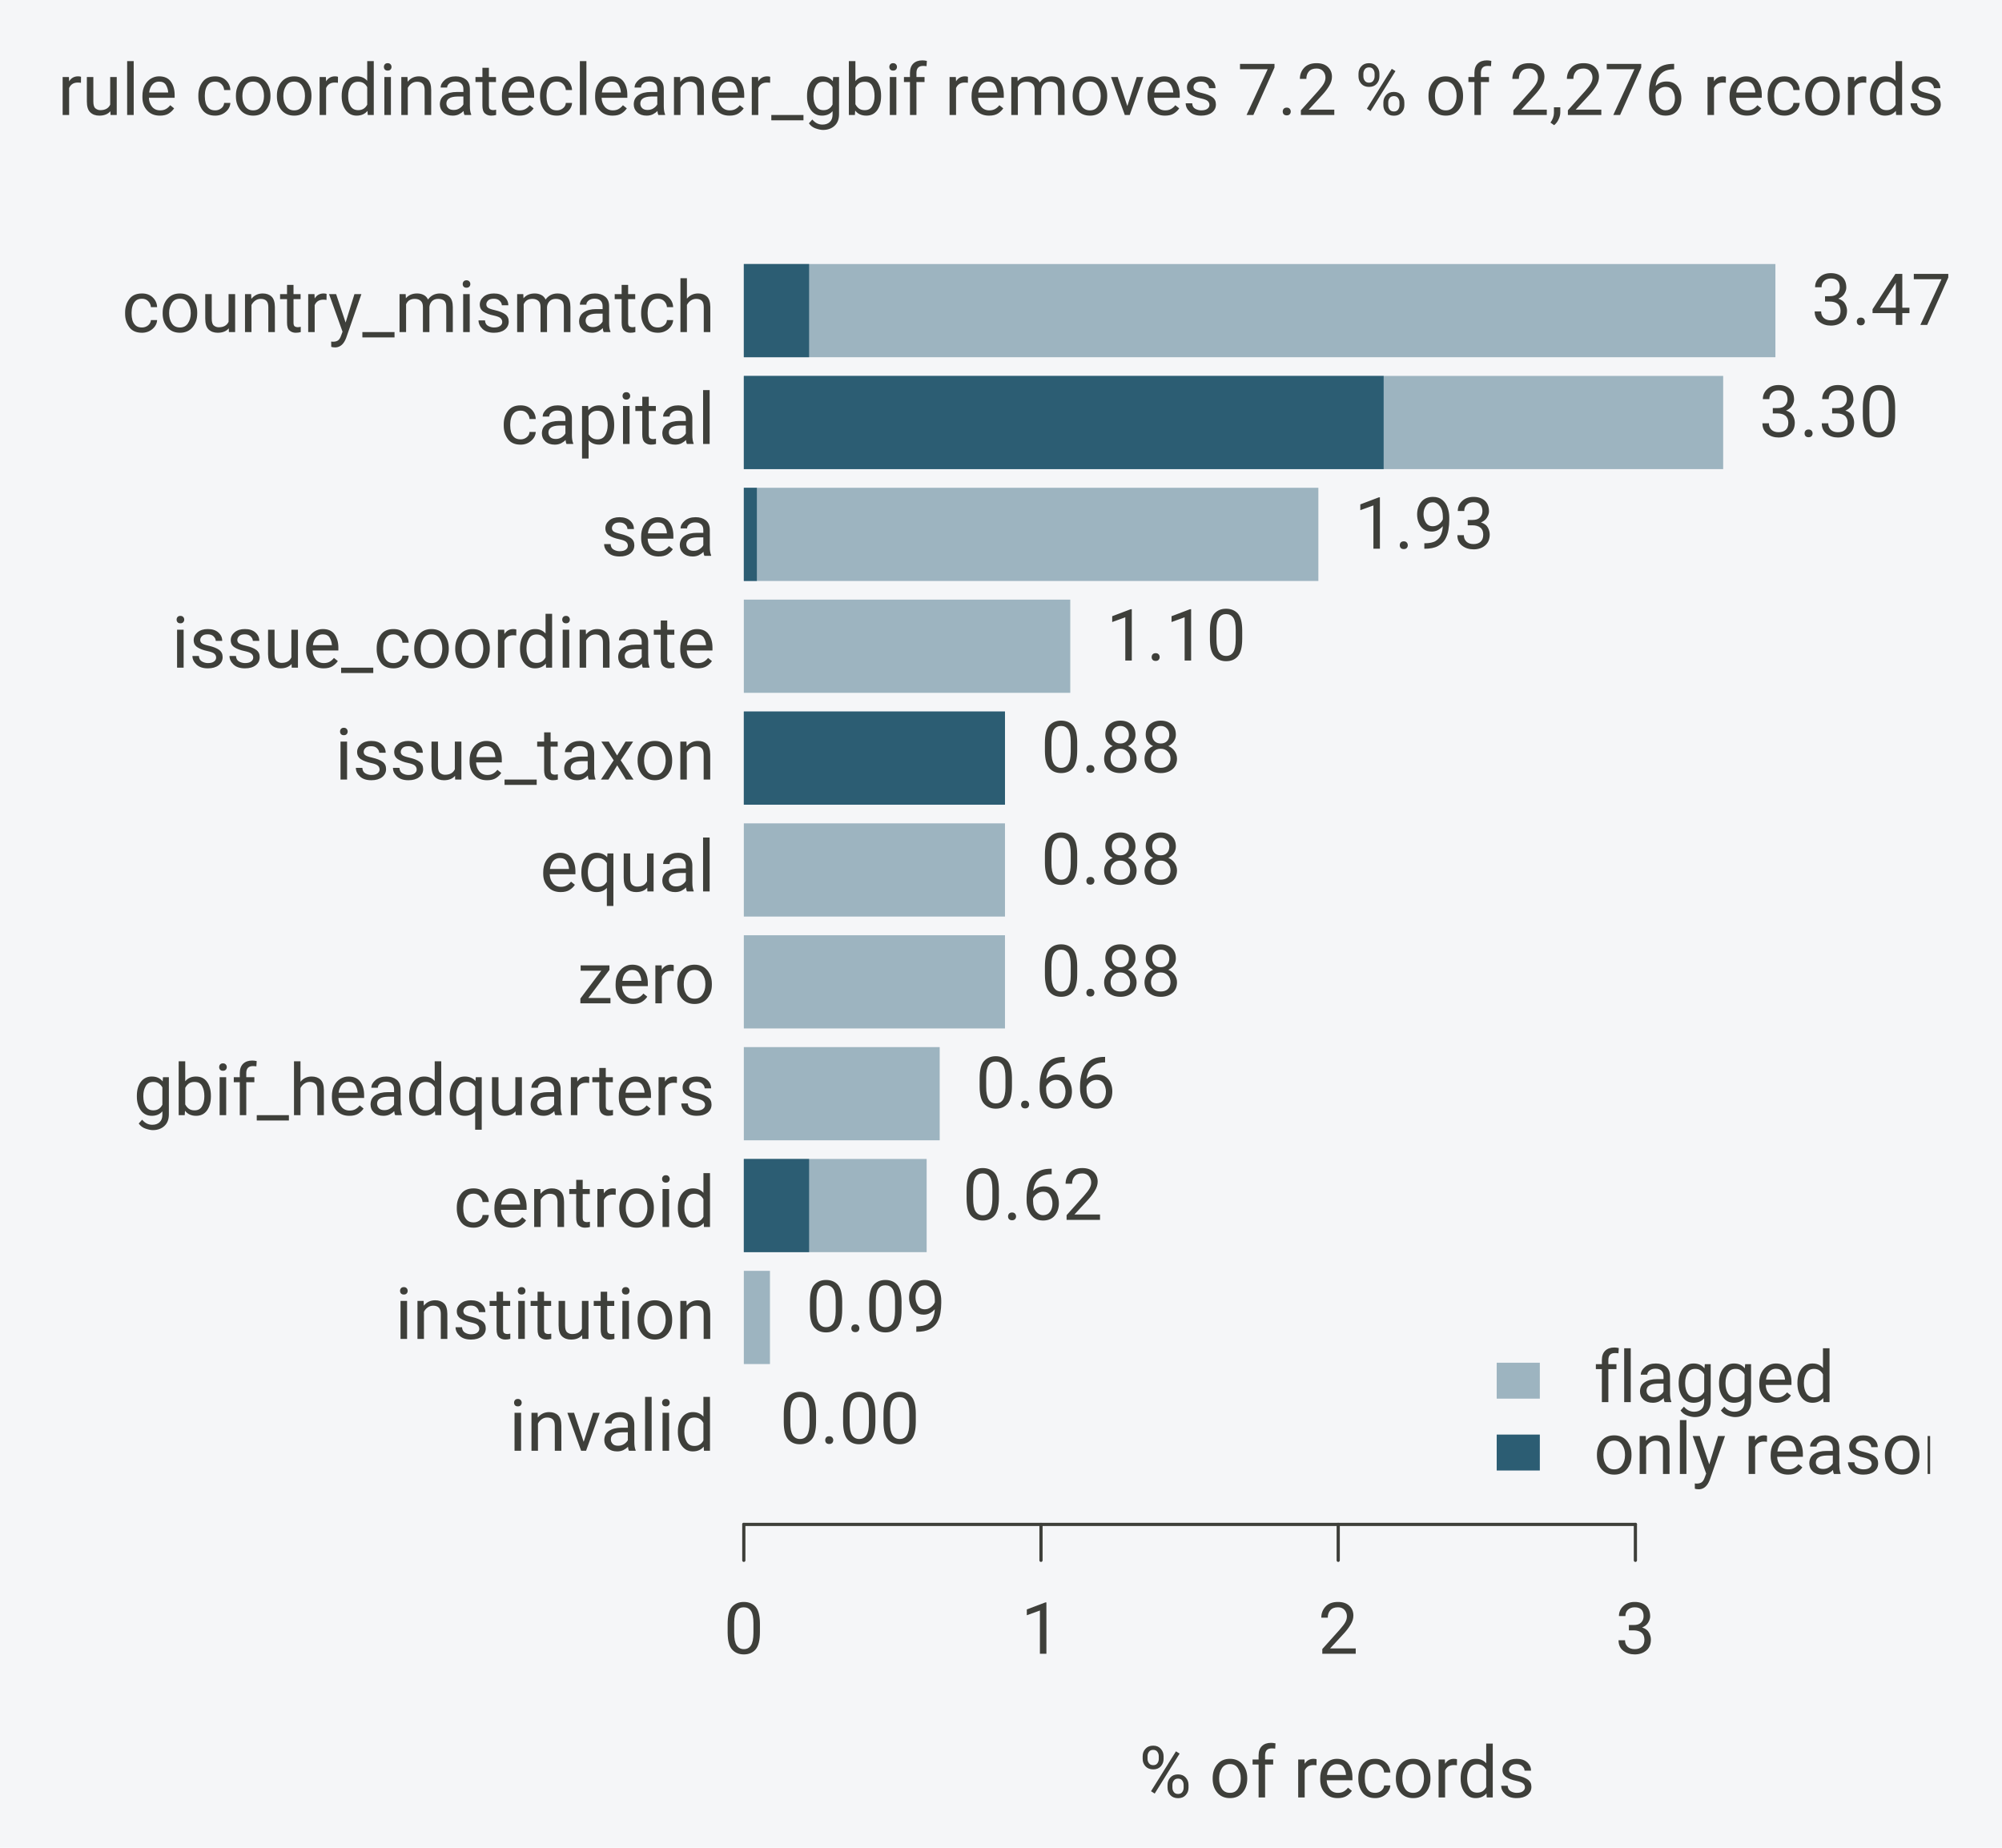
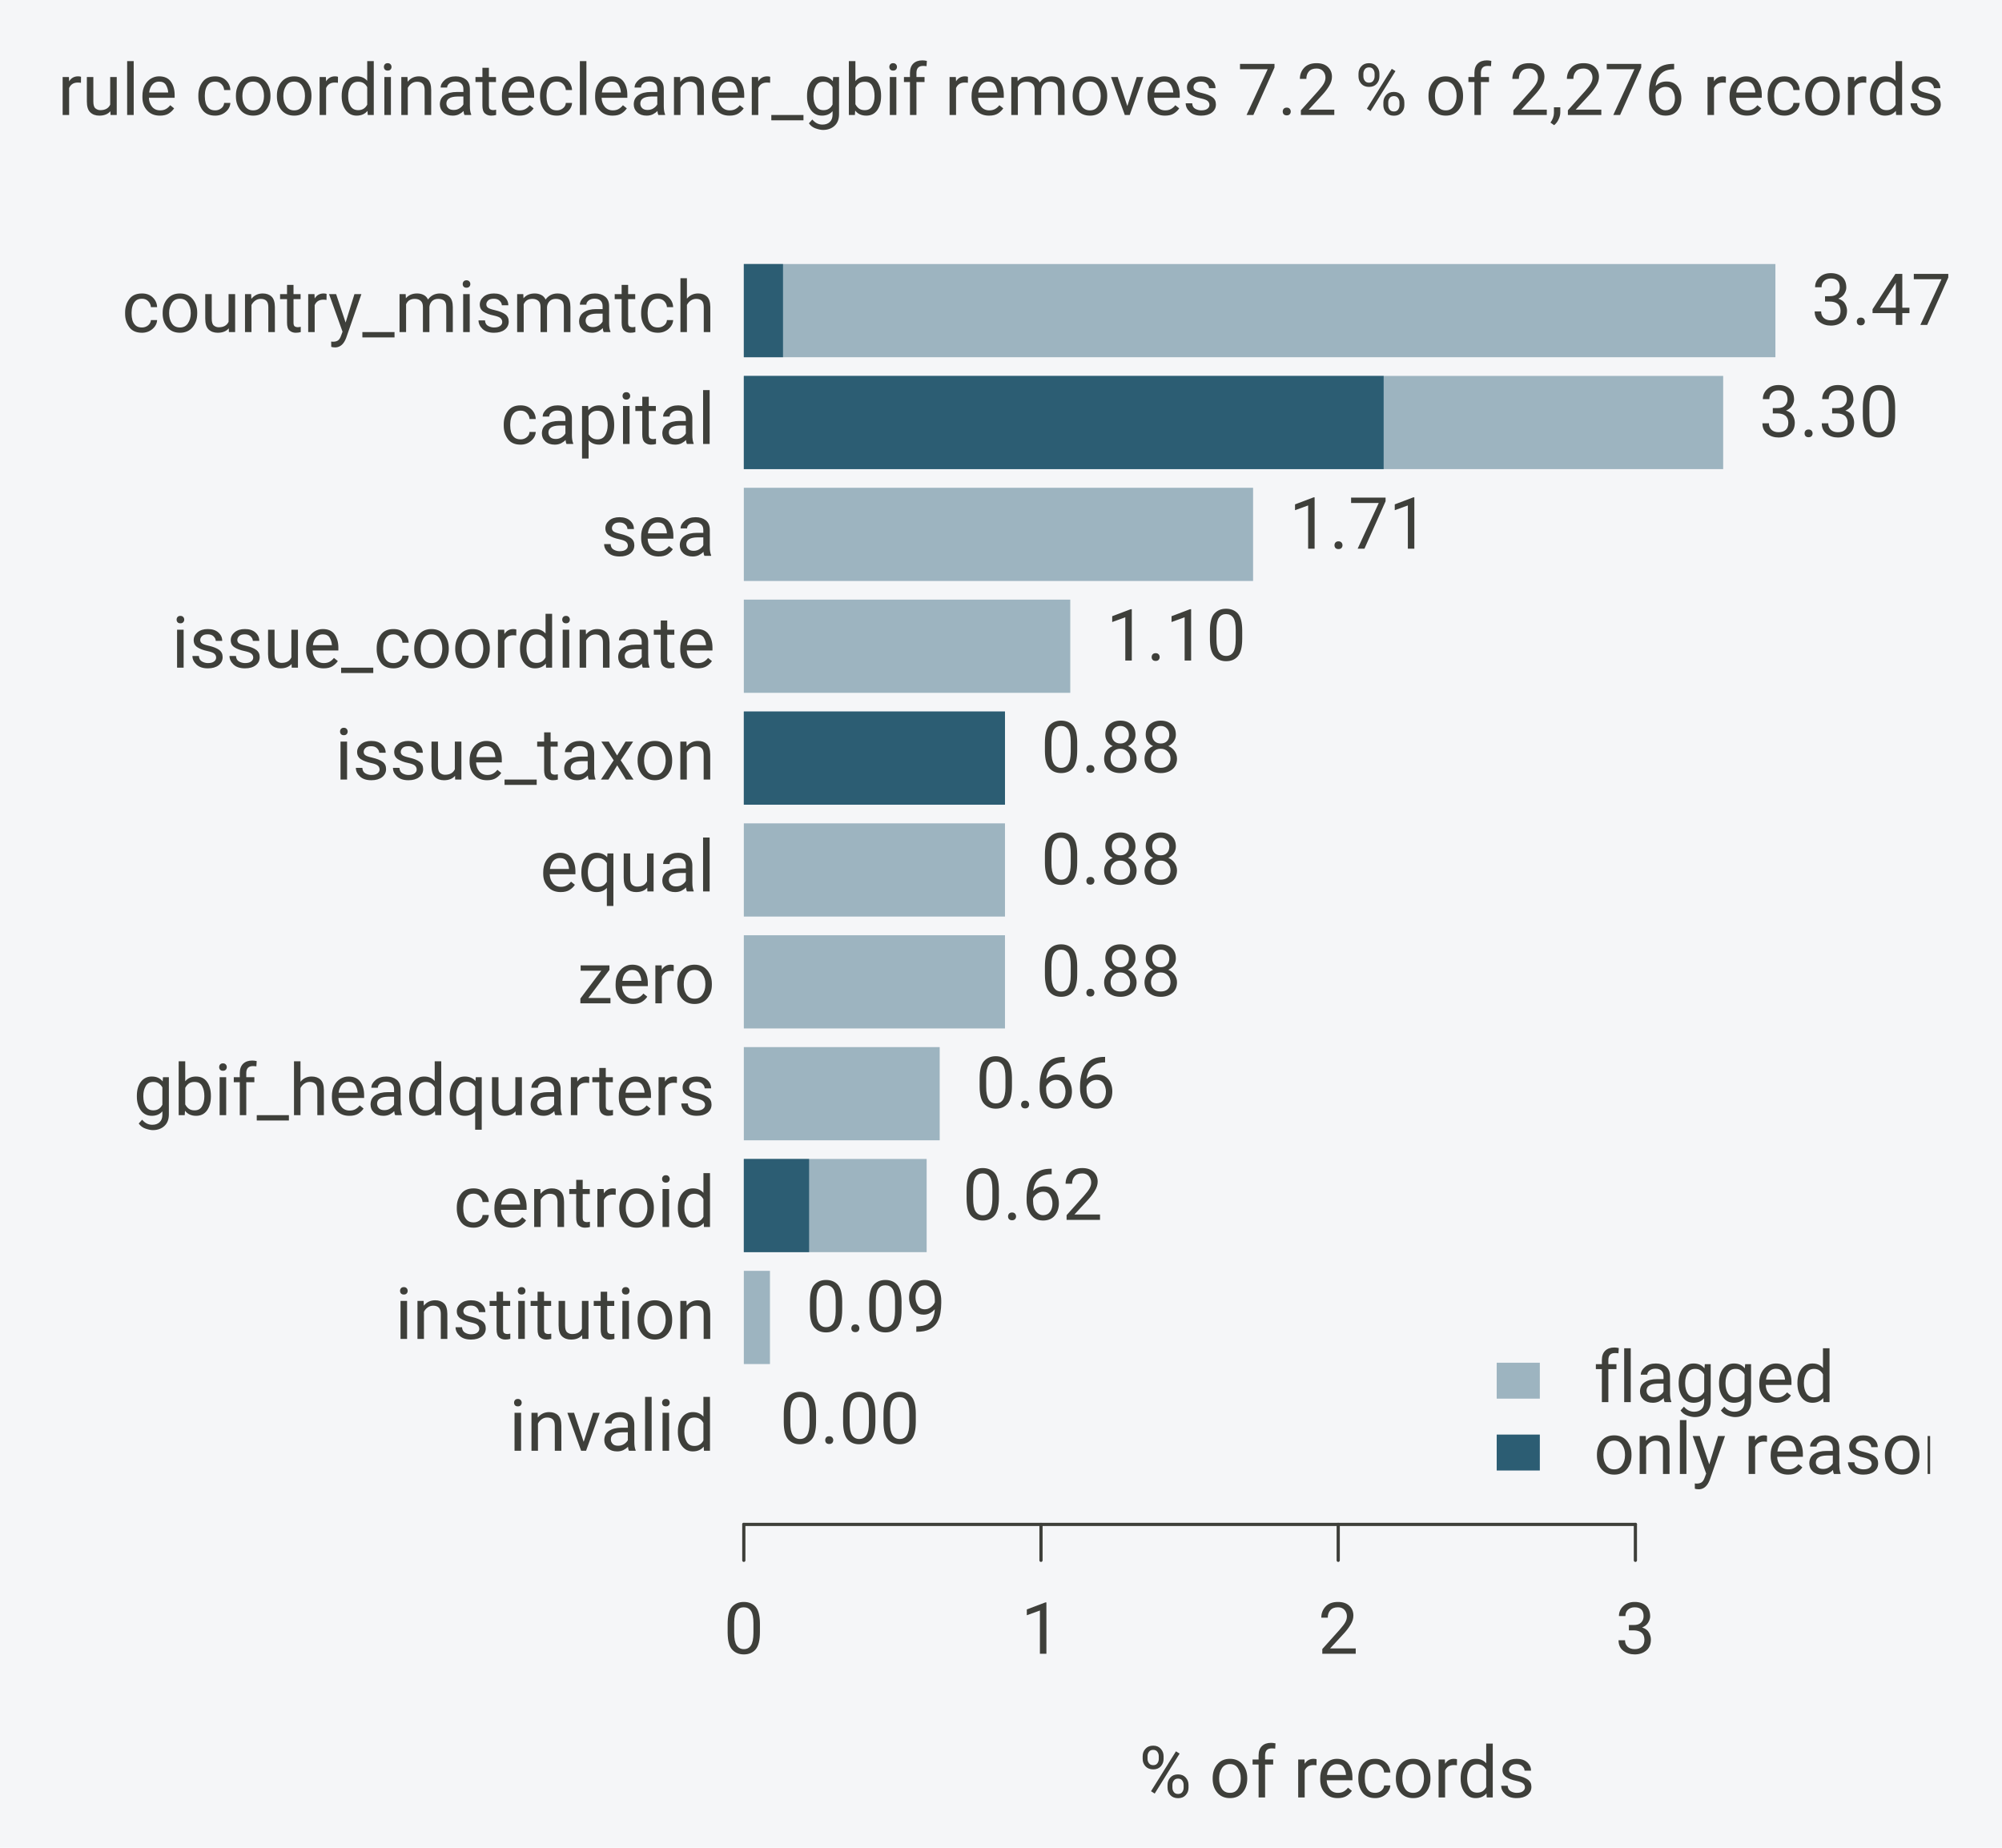
<svg xmlns="http://www.w3.org/2000/svg" width="468.00pt" height="432.00pt" viewBox="0 0 468.00 432.00">
  <g class="svglite">
    <defs>
      <style type="text/css">
    /* theme-aware-processed */
    .svglite line, .svglite polyline, .svglite polygon, .svglite path, .svglite circle {
      fill: none;
      stroke: #3E3F3A;
      stroke-linecap: round;
      stroke-linejoin: round;
      stroke-miterlimit: 10.00;
    }
    .svglite &gt; g &gt; rect {
      fill: none;
      stroke: #3E3F3A;
      stroke-linecap: round;
      stroke-linejoin: round;
      stroke-miterlimit: 10.00;
    }
    .svglite text {
      white-space: pre;
      fill: #3E3F3A;
    }
    .svglite g.glyphgroup path {
      fill: inherit;
      stroke: none;
    }
  </style>
    </defs>
    <rect class="svg-bg" width="100%" height="100%" style="stroke: none; fill: #F5F6F8;" />
    <defs>
      <clipPath id="cpMC4wMHw0NjguMDB8MC4wMHw0MzIuMDA=">
        <rect x="0.00" y="0.00" width="468.00" height="432.00" />
      </clipPath>
    </defs>
    <g clip-path="url(#cpMC4wMHw0NjguMDB8MC4wMHw0MzIuMDA=)">
      <rect x="173.88" y="323.27" width="0.00" height="21.79" style="stroke-width: 0.75; stroke: none; fill: #9DB4C0;" />
      <rect x="173.88" y="297.12" width="6.11" height="21.79" style="stroke-width: 0.75; stroke: none; fill: #9DB4C0;" />
      <rect x="173.88" y="270.96" width="42.74" height="21.79" style="stroke-width: 0.75; stroke: none; fill: #9DB4C0;" />
      <rect x="173.88" y="244.81" width="45.79" height="21.79" style="stroke-width: 0.75; stroke: none; fill: #9DB4C0;" />
      <rect x="173.88" y="218.66" width="61.05" height="21.79" style="stroke-width: 0.75; stroke: none; fill: #9DB4C0;" />
      <rect x="173.88" y="192.50" width="61.05" height="21.79" style="stroke-width: 0.75; stroke: none; fill: #9DB4C0;" />
      <rect x="173.88" y="166.35" width="61.05" height="21.79" style="stroke-width: 0.75; stroke: none; fill: #9DB4C0;" />
      <rect x="173.88" y="140.19" width="76.31" height="21.79" style="stroke-width: 0.75; stroke: none; fill: #9DB4C0;" />
-       <rect x="173.88" y="114.04" width="134.31" height="21.79" style="stroke-width: 0.75; stroke: none; fill: #9DB4C0;" />
+       <rect x="173.88" y="114.04" width="119.05" height="21.79" style="stroke-width: 0.75; stroke: none; fill: #9DB4C0;" />
      <rect x="173.88" y="87.89" width="228.94" height="21.79" style="stroke-width: 0.75; stroke: none; fill: #9DB4C0;" />
      <rect x="173.88" y="61.73" width="241.15" height="21.79" style="stroke-width: 0.75; stroke: none; fill: #9DB4C0;" />
      <text x="312.54" y="420.24" text-anchor="middle" style="font-size: 1.4em; font-family: &quot;Roboto&quot;, -apple-system, BlinkMacSystemFont, &quot;Segoe UI&quot;, system-ui, sans-serif;">% of records</text>
      <line x1="173.88" y1="356.40" x2="382.30" y2="356.40" style="stroke-width: 0.75;" />
      <line x1="173.88" y1="356.40" x2="173.88" y2="364.80" style="stroke-width: 0.75;" />
      <line x1="243.35" y1="356.40" x2="243.35" y2="364.80" style="stroke-width: 0.75;" />
      <line x1="312.83" y1="356.40" x2="312.83" y2="364.80" style="stroke-width: 0.75;" />
      <line x1="382.30" y1="356.40" x2="382.30" y2="364.80" style="stroke-width: 0.75;" />
      <text x="173.88" y="386.64" text-anchor="middle" style="font-size: 1.4em; font-family: &quot;Roboto&quot;, -apple-system, BlinkMacSystemFont, &quot;Segoe UI&quot;, system-ui, sans-serif;">0</text>
      <text x="243.35" y="386.64" text-anchor="middle" style="font-size: 1.4em; font-family: &quot;Roboto&quot;, -apple-system, BlinkMacSystemFont, &quot;Segoe UI&quot;, system-ui, sans-serif;">1</text>
      <text x="312.83" y="386.64" text-anchor="middle" style="font-size: 1.4em; font-family: &quot;Roboto&quot;, -apple-system, BlinkMacSystemFont, &quot;Segoe UI&quot;, system-ui, sans-serif;">2</text>
      <text x="382.30" y="386.64" text-anchor="middle" style="font-size: 1.4em; font-family: &quot;Roboto&quot;, -apple-system, BlinkMacSystemFont, &quot;Segoe UI&quot;, system-ui, sans-serif;">3</text>
-       <rect x="173.88" y="323.27" width="0.00" height="21.79" style="stroke-width: 0.75; stroke: none; fill: #2C5D73;" />
-       <rect x="173.88" y="297.12" width="0.00" height="21.79" style="stroke-width: 0.75; stroke: none; fill: #2C5D73;" />
-       <rect x="173.88" y="270.96" width="15.26" height="21.79" style="stroke-width: 0.75; stroke: none; fill: #2C5D73;" />
-       <rect x="173.88" y="244.81" width="0.00" height="21.79" style="stroke-width: 0.75; stroke: none; fill: #2C5D73;" />
-       <rect x="173.88" y="218.66" width="0.00" height="21.79" style="stroke-width: 0.75; stroke: none; fill: #2C5D73;" />
-       <rect x="173.88" y="192.50" width="0.00" height="21.79" style="stroke-width: 0.75; stroke: none; fill: #2C5D73;" />
-       <rect x="173.88" y="166.35" width="61.05" height="21.79" style="stroke-width: 0.75; stroke: none; fill: #2C5D73;" />
-       <rect x="173.88" y="140.19" width="0.00" height="21.79" style="stroke-width: 0.75; stroke: none; fill: #2C5D73;" />
-       <rect x="173.88" y="114.04" width="3.05" height="21.79" style="stroke-width: 0.75; stroke: none; fill: #2C5D73;" />
-       <rect x="173.88" y="87.89" width="149.57" height="21.79" style="stroke-width: 0.75; stroke: none; fill: #2C5D73;" />
-       <rect x="173.88" y="61.73" width="15.26" height="21.79" style="stroke-width: 0.75; stroke: none; fill: #2C5D73;" />
+       <rect class="preserve-color" x="173.88" y="323.27" width="0.00" height="21.79" style="stroke-width: 0.75; stroke: none; fill: #2C5D73;" />
+       <rect class="preserve-color" x="173.88" y="297.12" width="0.00" height="21.79" style="stroke-width: 0.75; stroke: none; fill: #2C5D73;" />
+       <rect class="preserve-color" x="173.88" y="270.96" width="15.26" height="21.79" style="stroke-width: 0.75; stroke: none; fill: #2C5D73;" />
+       <rect class="preserve-color" x="173.88" y="244.81" width="0.00" height="21.79" style="stroke-width: 0.75; stroke: none; fill: #2C5D73;" />
+       <rect class="preserve-color" x="173.88" y="218.66" width="0.00" height="21.79" style="stroke-width: 0.75; stroke: none; fill: #2C5D73;" />
+       <rect class="preserve-color" x="173.88" y="192.50" width="0.00" height="21.79" style="stroke-width: 0.75; stroke: none; fill: #2C5D73;" />
+       <rect class="preserve-color" x="173.88" y="166.35" width="61.05" height="21.79" style="stroke-width: 0.75; stroke: none; fill: #2C5D73;" />
+       <rect class="preserve-color" x="173.88" y="140.19" width="0.00" height="21.79" style="stroke-width: 0.75; stroke: none; fill: #2C5D73;" />
+       <rect class="preserve-color" x="173.88" y="114.04" width="0.00" height="21.79" style="stroke-width: 0.75; stroke: none; fill: #2C5D73;" />
+       <rect class="preserve-color" x="173.88" y="87.89" width="149.57" height="21.79" style="stroke-width: 0.75; stroke: none; fill: #2C5D73;" />
+       <rect class="preserve-color" x="173.88" y="61.73" width="9.16" height="21.79" style="stroke-width: 0.75; stroke: none; fill: #2C5D73;" />
      <text x="167.16" y="339.18" text-anchor="end" style="font-size: 1.4em; font-family: &quot;Roboto&quot;, -apple-system, BlinkMacSystemFont, &quot;Segoe UI&quot;, system-ui, sans-serif;">invalid</text>
      <text x="167.16" y="313.03" text-anchor="end" style="font-size: 1.4em; font-family: &quot;Roboto&quot;, -apple-system, BlinkMacSystemFont, &quot;Segoe UI&quot;, system-ui, sans-serif;">institution</text>
      <text x="167.16" y="286.87" text-anchor="end" style="font-size: 1.4em; font-family: &quot;Roboto&quot;, -apple-system, BlinkMacSystemFont, &quot;Segoe UI&quot;, system-ui, sans-serif;">centroid</text>
      <text x="167.16" y="260.72" text-anchor="end" style="font-size: 1.4em; font-family: &quot;Roboto&quot;, -apple-system, BlinkMacSystemFont, &quot;Segoe UI&quot;, system-ui, sans-serif;">gbif_headquarters</text>
      <text x="167.16" y="234.57" text-anchor="end" style="font-size: 1.4em; font-family: &quot;Roboto&quot;, -apple-system, BlinkMacSystemFont, &quot;Segoe UI&quot;, system-ui, sans-serif;">zero</text>
      <text x="167.16" y="208.41" text-anchor="end" style="font-size: 1.4em; font-family: &quot;Roboto&quot;, -apple-system, BlinkMacSystemFont, &quot;Segoe UI&quot;, system-ui, sans-serif;">equal</text>
      <text x="167.16" y="182.26" text-anchor="end" style="font-size: 1.4em; font-family: &quot;Roboto&quot;, -apple-system, BlinkMacSystemFont, &quot;Segoe UI&quot;, system-ui, sans-serif;">issue_taxon</text>
      <text x="167.16" y="156.10" text-anchor="end" style="font-size: 1.4em; font-family: &quot;Roboto&quot;, -apple-system, BlinkMacSystemFont, &quot;Segoe UI&quot;, system-ui, sans-serif;">issue_coordinate</text>
      <text x="167.16" y="129.95" text-anchor="end" style="font-size: 1.4em; font-family: &quot;Roboto&quot;, -apple-system, BlinkMacSystemFont, &quot;Segoe UI&quot;, system-ui, sans-serif;">sea</text>
      <text x="167.16" y="103.80" text-anchor="end" style="font-size: 1.4em; font-family: &quot;Roboto&quot;, -apple-system, BlinkMacSystemFont, &quot;Segoe UI&quot;, system-ui, sans-serif;">capital</text>
      <text x="167.16" y="77.64" text-anchor="end" style="font-size: 1.4em; font-family: &quot;Roboto&quot;, -apple-system, BlinkMacSystemFont, &quot;Segoe UI&quot;, system-ui, sans-serif;">country_mismatch</text>
      <text x="182.28" y="337.51" style="font-size: 1.4em; font-family: &quot;Roboto&quot;, -apple-system, BlinkMacSystemFont, &quot;Segoe UI&quot;, system-ui, sans-serif;">0.00</text>
      <text x="188.39" y="311.36" style="font-size: 1.4em; font-family: &quot;Roboto&quot;, -apple-system, BlinkMacSystemFont, &quot;Segoe UI&quot;, system-ui, sans-serif;">0.09</text>
      <text x="225.02" y="285.20" style="font-size: 1.4em; font-family: &quot;Roboto&quot;, -apple-system, BlinkMacSystemFont, &quot;Segoe UI&quot;, system-ui, sans-serif;">0.62</text>
      <text x="228.07" y="259.05" style="font-size: 1.4em; font-family: &quot;Roboto&quot;, -apple-system, BlinkMacSystemFont, &quot;Segoe UI&quot;, system-ui, sans-serif;">0.66</text>
      <text x="243.33" y="232.89" style="font-size: 1.4em; font-family: &quot;Roboto&quot;, -apple-system, BlinkMacSystemFont, &quot;Segoe UI&quot;, system-ui, sans-serif;">0.88</text>
      <text x="243.33" y="206.74" style="font-size: 1.4em; font-family: &quot;Roboto&quot;, -apple-system, BlinkMacSystemFont, &quot;Segoe UI&quot;, system-ui, sans-serif;">0.88</text>
      <text x="243.33" y="180.59" style="font-size: 1.4em; font-family: &quot;Roboto&quot;, -apple-system, BlinkMacSystemFont, &quot;Segoe UI&quot;, system-ui, sans-serif;">0.88</text>
      <text x="258.59" y="154.43" style="font-size: 1.4em; font-family: &quot;Roboto&quot;, -apple-system, BlinkMacSystemFont, &quot;Segoe UI&quot;, system-ui, sans-serif;">1.10</text>
-       <text x="316.59" y="128.28" style="font-size: 1.4em; font-family: &quot;Roboto&quot;, -apple-system, BlinkMacSystemFont, &quot;Segoe UI&quot;, system-ui, sans-serif;">1.93</text>
+       <text x="301.33" y="128.28" style="font-size: 1.4em; font-family: &quot;Roboto&quot;, -apple-system, BlinkMacSystemFont, &quot;Segoe UI&quot;, system-ui, sans-serif;">1.71</text>
      <text x="411.22" y="102.13" style="font-size: 1.4em; font-family: &quot;Roboto&quot;, -apple-system, BlinkMacSystemFont, &quot;Segoe UI&quot;, system-ui, sans-serif;">3.30</text>
      <text x="423.43" y="75.97" style="font-size: 1.4em; font-family: &quot;Roboto&quot;, -apple-system, BlinkMacSystemFont, &quot;Segoe UI&quot;, system-ui, sans-serif;">3.47</text>
      <text x="234.00" y="26.88" text-anchor="middle" style="font-size: 1.4em; font-family: &quot;Roboto&quot;, -apple-system, BlinkMacSystemFont, &quot;Segoe UI&quot;, system-ui, sans-serif;">rule coordinatecleaner_gbif removes 7.2 % of 2,276 records</text>
    </g>
    <defs>
      <clipPath id="cpMTczLjg4fDQ1MS4yMHw1MC40MHwzNTYuNDA=">
        <rect x="173.88" y="50.40" width="277.32" height="306.00" />
      </clipPath>
    </defs>
    <g clip-path="url(#cpMTczLjg4fDQ1MS4yMHw1MC40MHwzNTYuNDA=)">
      <rect x="349.88" y="318.60" width="10.08" height="8.40" style="stroke-width: 0.75; stroke: none; fill: #9DB4C0;" />
      <rect x="349.88" y="335.40" width="10.08" height="8.40" style="stroke-width: 0.75; stroke: none; fill: #2C5D73;" />
      <text x="372.56" y="327.81" style="font-size: 1.4em; font-family: &quot;Roboto&quot;, -apple-system, BlinkMacSystemFont, &quot;Segoe UI&quot;, system-ui, sans-serif;">flagged</text>
      <text x="372.56" y="344.61" style="font-size: 1.4em; font-family: &quot;Roboto&quot;, -apple-system, BlinkMacSystemFont, &quot;Segoe UI&quot;, system-ui, sans-serif;">only reason</text>
    </g>
  </g>
</svg>
